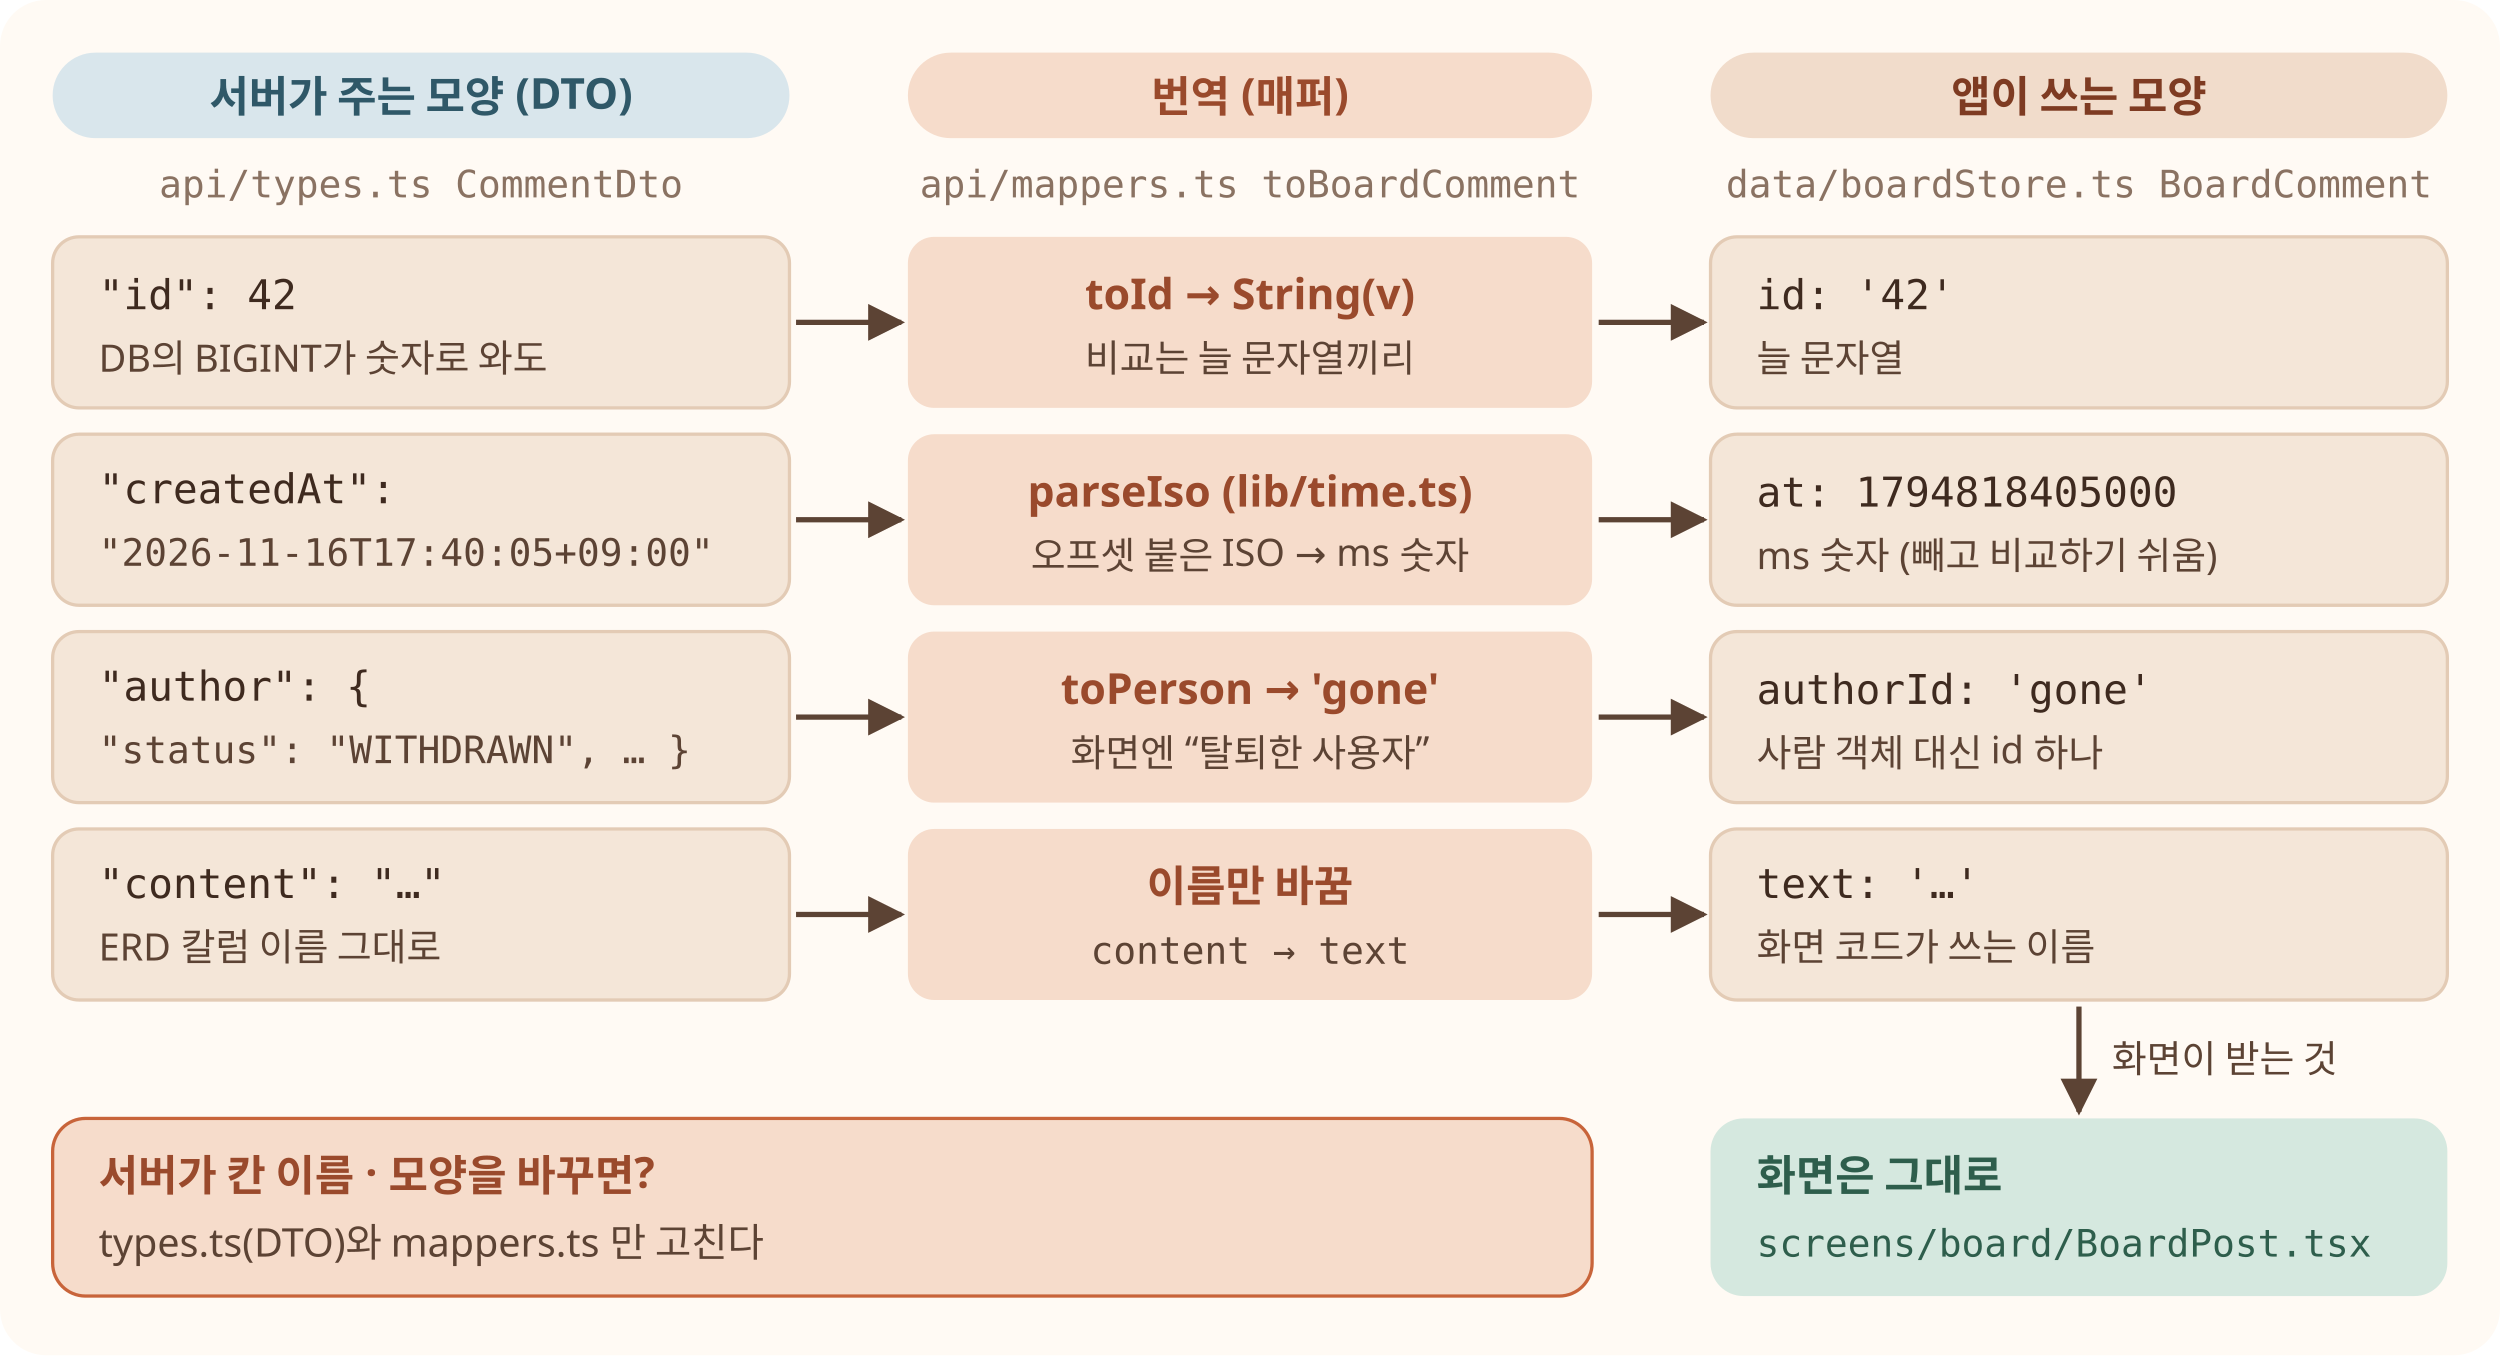
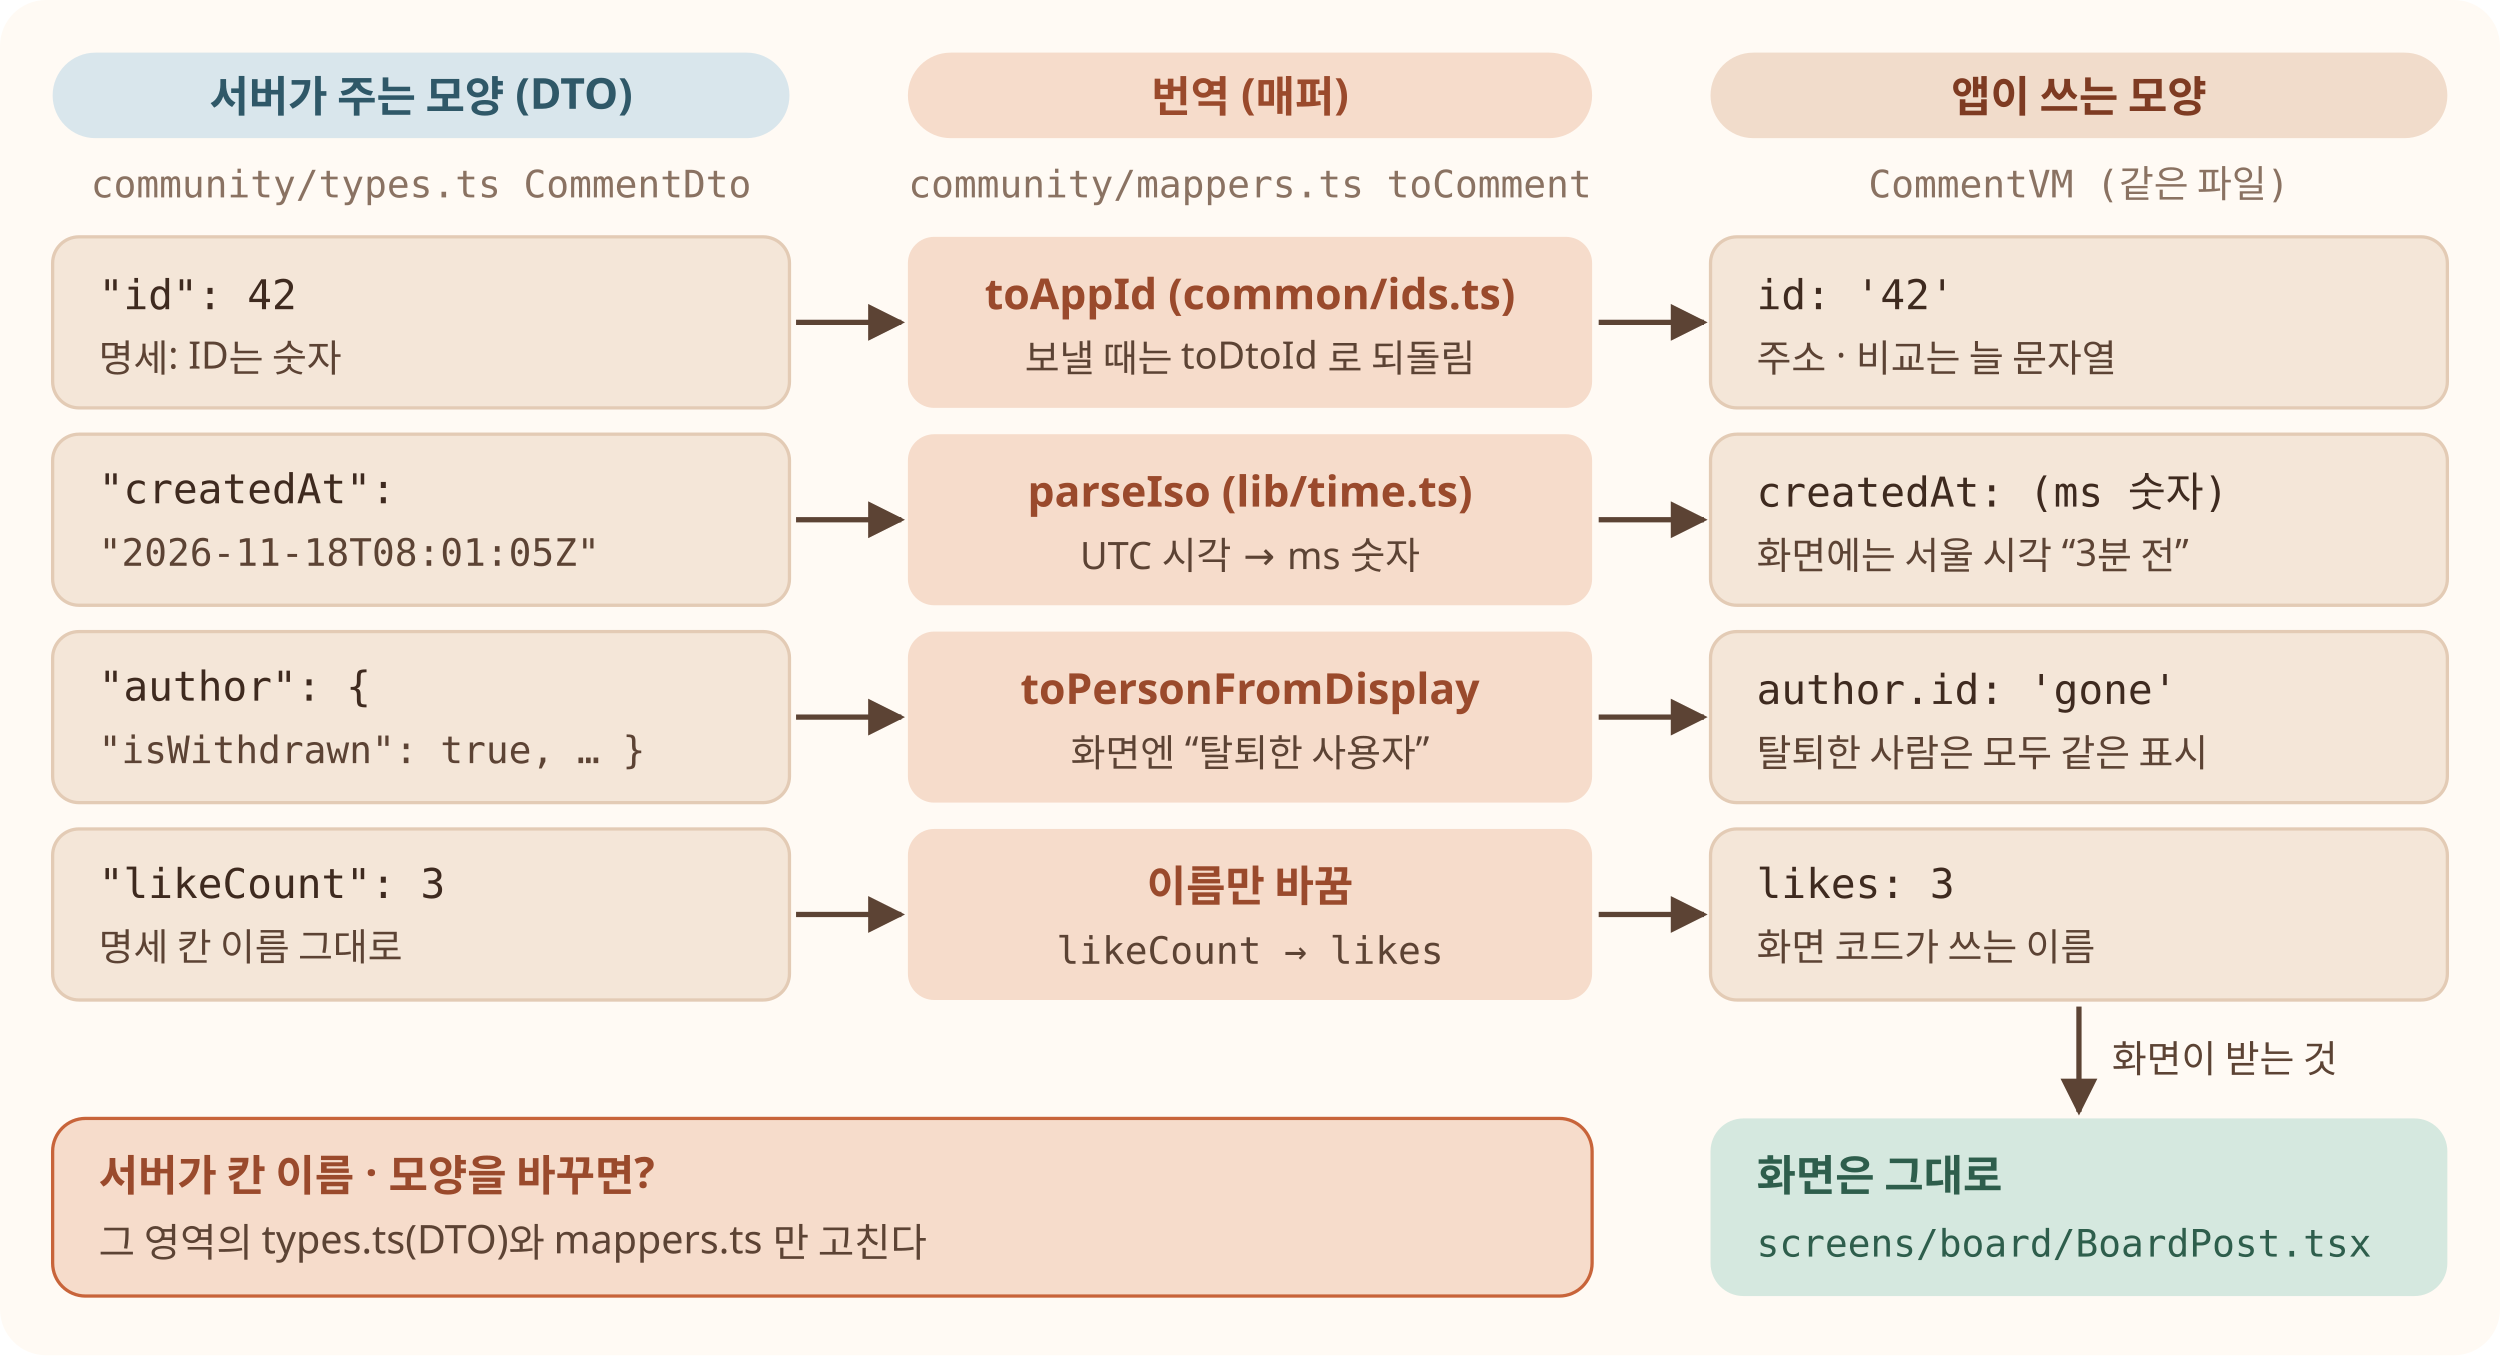
- <svg xmlns="http://www.w3.org/2000/svg" viewBox="0 0 760 412" width="760" height="412" role="img" aria-label="서버가 주는 댓글 모양(CommentDto)을 api/mappers.ts가 앱 모양(BoardComment)으로 번역한다. ID는 문자열로, ISO 날짜는 ms 숫자로, 탈퇴한 사람은 'gone'으로. 서버 모양이 바뀌면 매퍼만 고치고 화면은 그대로 둔다" font-family="'Noto Sans KR','Malgun Gothic','Apple SD Gothic Neo',sans-serif" font-size="13" style="fill:var(--ink,#3e2a1f)">
+ <svg xmlns="http://www.w3.org/2000/svg" viewBox="0 0 760 412" width="760" height="412" role="img" aria-label="서버가 주는 댓글 모양(CommentDto, 명세 그대로)을 api/community/mappers.ts의 toComment가 앱 모양(CommentVM)으로 번역한다. 숫자 ID는 문자열로, UTC 시각은 ms 숫자로, 탈퇴한 사람은 'gone'으로. 서버 모양이 바뀌면 매퍼만 고치고 화면은 그대로 둔다" font-family="'Noto Sans KR','Malgun Gothic','Apple SD Gothic Neo',sans-serif" font-size="13" style="fill:var(--ink,#3e2a1f)">
  <defs>
    <marker id="ah" viewBox="0 0 10 10" refX="9" refY="5" markerWidth="7" markerHeight="7" orient="auto-start-reverse">
      <path d="M0,0 L10,5 L0,10 z" style="fill:var(--ink-soft,#5c4334)" />
    </marker>
  </defs>
  <rect width="760" height="412" rx="14" style="fill:var(--fig-bg,#fffaf4)" />
  <rect x="16" y="16" width="224" height="26" rx="13" style="fill:var(--chip-sky-bg,#d9e6ec)" />
  <text x="128" y="34" text-anchor="middle" font-weight="700" style="fill:var(--chip-sky-fg,#2f5868)">서버가 주는 모양 (DTO)</text>
  <rect x="276" y="16" width="208" height="26" rx="13" style="fill:var(--accent-soft,#f6dccb)" />
  <text x="380" y="34" text-anchor="middle" font-weight="700" style="fill:var(--accent,#9a4a2c)">번역 (매퍼)</text>
  <rect x="520" y="16" width="224" height="26" rx="13" style="fill:var(--chip-clay-bg,#f1dccb)" />
  <text x="632" y="34" text-anchor="middle" font-weight="700" style="fill:var(--chip-clay-fg,#7e3b22)">앱이 쓰는 모양</text>
  <g font-size="11.5" font-family="'Nanum Gothic Coding','D2Coding',Consolas,monospace" text-anchor="middle" style="fill:var(--ink-mute,#8a7262)">
-     <text x="128" y="60">api/types.ts CommentDto</text>
-     <text x="380" y="60">api/mappers.ts toBoardComment</text>
-     <text x="632" y="60">data/boardStore.ts BoardComment</text>
+     <text x="128" y="60">community/types.ts CommentDto</text>
+     <text x="380" y="60">community/mappers.ts toComment</text>
+     <text x="632" y="60">CommentVM (같은 파일)</text>
  </g>
  <rect x="16" y="72" width="224" height="52" rx="8" style="fill:var(--box,#f4e6d8);stroke:var(--box-line,#e3cbb5)" />
  <text x="30" y="94" font-family="'Nanum Gothic Coding','D2Coding',Consolas,monospace" font-size="12.5">"id": 42</text>
-   <text x="30" y="113" font-size="11.5" style="fill:var(--ink-soft,#5c4334)">DB의 BIGINT가 숫자로 와도</text>
+   <text x="30" y="113" font-size="11.5" style="fill:var(--ink-soft,#5c4334)">명세: ID는 숫자</text>
  <line x1="242" y1="98" x2="274" y2="98" style="stroke:var(--ink-soft,#5c4334)" stroke-width="1.6" marker-end="url(#ah)" />
  <rect x="276" y="72" width="208" height="52" rx="8" style="fill:var(--accent-soft,#f6dccb)" />
-   <text x="380" y="94" text-anchor="middle" font-weight="700" style="fill:var(--accent,#9a4a2c)">toId → String(v)</text>
-   <text x="380" y="113" text-anchor="middle" font-size="11.5" style="fill:var(--ink-soft,#5c4334)">비교는 늘 문자열끼리</text>
+   <text x="380" y="94" text-anchor="middle" font-weight="700" style="fill:var(--accent,#9a4a2c)">toAppId (common/ids.ts)</text>
+   <text x="380" y="113" text-anchor="middle" font-size="11.5" style="fill:var(--ink-soft,#5c4334)">보낼 때는 toDtoId 로 되돌림</text>
  <line x1="486" y1="98" x2="518" y2="98" style="stroke:var(--ink-soft,#5c4334)" stroke-width="1.6" marker-end="url(#ah)" />
  <rect x="520" y="72" width="224" height="52" rx="8" style="fill:var(--box,#f4e6d8);stroke:var(--box-line,#e3cbb5)" />
  <text x="534" y="94" font-family="'Nanum Gothic Coding','D2Coding',Consolas,monospace" font-size="12.5">id: '42'</text>
-   <text x="534" y="113" font-size="11.5" style="fill:var(--ink-soft,#5c4334)">늘 문자열</text>
+   <text x="534" y="113" font-size="11.5" style="fill:var(--ink-soft,#5c4334)">주소 · 비교는 늘 문자열</text>
  <rect x="16" y="132" width="224" height="52" rx="8" style="fill:var(--box,#f4e6d8);stroke:var(--box-line,#e3cbb5)" />
  <text x="30" y="153" font-family="'Nanum Gothic Coding','D2Coding',Consolas,monospace" font-size="12.5">"createdAt":</text>
-   <text x="30" y="172" font-family="'Nanum Gothic Coding','D2Coding',Consolas,monospace" font-size="11.5" style="fill:var(--ink-soft,#5c4334)">"2026-11-16T17:40:05+09:00"</text>
+   <text x="30" y="172" font-family="'Nanum Gothic Coding','D2Coding',Consolas,monospace" font-size="11.5" style="fill:var(--ink-soft,#5c4334)">"2026-11-18T08:01:05Z"</text>
  <line x1="242" y1="158" x2="274" y2="158" style="stroke:var(--ink-soft,#5c4334)" stroke-width="1.6" marker-end="url(#ah)" />
  <rect x="276" y="132" width="208" height="52" rx="8" style="fill:var(--accent-soft,#f6dccb)" />
  <text x="380" y="154" text-anchor="middle" font-weight="700" style="fill:var(--accent,#9a4a2c)">parseIso (lib/time.ts)</text>
-   <text x="380" y="173" text-anchor="middle" font-size="11.5" style="fill:var(--ink-soft,#5c4334)">오프셋 붙은 ISO → ms 숫자</text>
+   <text x="380" y="173" text-anchor="middle" font-size="11.5" style="fill:var(--ink-soft,#5c4334)">UTC 시각 → ms 숫자</text>
  <line x1="486" y1="158" x2="518" y2="158" style="stroke:var(--ink-soft,#5c4334)" stroke-width="1.6" marker-end="url(#ah)" />
  <rect x="520" y="132" width="224" height="52" rx="8" style="fill:var(--box,#f4e6d8);stroke:var(--box-line,#e3cbb5)" />
-   <text x="534" y="154" font-family="'Nanum Gothic Coding','D2Coding',Consolas,monospace" font-size="12.5">at: 1794818405000</text>
-   <text x="534" y="173" font-size="11.5" style="fill:var(--ink-soft,#5c4334)">ms 숫자 (빼고 비교하기 쉬움)</text>
+   <text x="534" y="154" font-family="'Nanum Gothic Coding','D2Coding',Consolas,monospace" font-size="12.5">createdAt: (ms 숫자)</text>
+   <text x="534" y="173" font-size="11.5" style="fill:var(--ink-soft,#5c4334)">화면에는 서울 시각 “3분 전”</text>
  <rect x="16" y="192" width="224" height="52" rx="8" style="fill:var(--box,#f4e6d8);stroke:var(--box-line,#e3cbb5)" />
  <text x="30" y="213" font-family="'Nanum Gothic Coding','D2Coding',Consolas,monospace" font-size="12.5">"author": {</text>
-   <text x="30" y="232" font-family="'Nanum Gothic Coding','D2Coding',Consolas,monospace" font-size="11.5" style="fill:var(--ink-soft,#5c4334)">  "status": "WITHDRAWN", … }</text>
+   <text x="30" y="232" font-family="'Nanum Gothic Coding','D2Coding',Consolas,monospace" font-size="11.5" style="fill:var(--ink-soft,#5c4334)">  "isWithdrawn": true, … }</text>
  <line x1="242" y1="218" x2="274" y2="218" style="stroke:var(--ink-soft,#5c4334)" stroke-width="1.6" marker-end="url(#ah)" />
  <rect x="276" y="192" width="208" height="52" rx="8" style="fill:var(--accent-soft,#f6dccb)" />
-   <text x="380" y="214" text-anchor="middle" font-weight="700" style="fill:var(--accent,#9a4a2c)">toPerson → 'gone'</text>
+   <text x="380" y="214" text-anchor="middle" font-weight="700" style="fill:var(--accent,#9a4a2c)">toPersonFromDisplay</text>
  <text x="380" y="233" text-anchor="middle" font-size="11.5" style="fill:var(--ink-soft,#5c4334)">화면엔 “탈퇴한 사용자”</text>
  <line x1="486" y1="218" x2="518" y2="218" style="stroke:var(--ink-soft,#5c4334)" stroke-width="1.6" marker-end="url(#ah)" />
  <rect x="520" y="192" width="224" height="52" rx="8" style="fill:var(--box,#f4e6d8);stroke:var(--box-line,#e3cbb5)" />
-   <text x="534" y="214" font-family="'Nanum Gothic Coding','D2Coding',Consolas,monospace" font-size="12.5">authorId: 'gone'</text>
-   <text x="534" y="233" font-size="11.5" style="fill:var(--ink-soft,#5c4334)">사람 객체 대신 id 하나</text>
+   <text x="534" y="214" font-family="'Nanum Gothic Coding','D2Coding',Consolas,monospace" font-size="12.5">author.id: 'gone'</text>
+   <text x="534" y="233" font-size="11.5" style="fill:var(--ink-soft,#5c4334)">탈퇴한 사람은 모두 같은 표시</text>
  <rect x="16" y="252" width="224" height="52" rx="8" style="fill:var(--box,#f4e6d8);stroke:var(--box-line,#e3cbb5)" />
-   <text x="30" y="273" font-family="'Nanum Gothic Coding','D2Coding',Consolas,monospace" font-size="12.5">"content": "…"</text>
-   <text x="30" y="292" font-size="11.5" style="fill:var(--ink-soft,#5c4334)">ERD 칼럼 이름 그대로</text>
+   <text x="30" y="273" font-family="'Nanum Gothic Coding','D2Coding',Consolas,monospace" font-size="12.5">"likeCount": 3</text>
+   <text x="30" y="292" font-size="11.5" style="fill:var(--ink-soft,#5c4334)">명세 칸 이름 그대로</text>
  <line x1="242" y1="278" x2="274" y2="278" style="stroke:var(--ink-soft,#5c4334)" stroke-width="1.6" marker-end="url(#ah)" />
  <rect x="276" y="252" width="208" height="52" rx="8" style="fill:var(--accent-soft,#f6dccb)" />
  <text x="380" y="274" text-anchor="middle" font-weight="700" style="fill:var(--accent,#9a4a2c)">이름만 바꿈</text>
-   <text x="380" y="293" text-anchor="middle" font-size="11.5" font-family="'Nanum Gothic Coding','D2Coding',Consolas,monospace" style="fill:var(--ink-soft,#5c4334)">content → text</text>
+   <text x="380" y="293" text-anchor="middle" font-size="11.5" font-family="'Nanum Gothic Coding','D2Coding',Consolas,monospace" style="fill:var(--ink-soft,#5c4334)">likeCount → likes</text>
  <line x1="486" y1="278" x2="518" y2="278" style="stroke:var(--ink-soft,#5c4334)" stroke-width="1.6" marker-end="url(#ah)" />
  <rect x="520" y="252" width="224" height="52" rx="8" style="fill:var(--box,#f4e6d8);stroke:var(--box-line,#e3cbb5)" />
-   <text x="534" y="273" font-family="'Nanum Gothic Coding','D2Coding',Consolas,monospace" font-size="12.5">text: '…'</text>
+   <text x="534" y="273" font-family="'Nanum Gothic Coding','D2Coding',Consolas,monospace" font-size="12.5">likes: 3</text>
  <text x="534" y="292" font-size="11.5" style="fill:var(--ink-soft,#5c4334)">화면 코드가 쓰는 이름</text>
  <line x1="632" y1="306" x2="632" y2="338" style="stroke:var(--ink-soft,#5c4334)" stroke-width="1.6" marker-end="url(#ah)" />
  <text x="642" y="326" font-size="11.5" style="fill:var(--ink-soft,#5c4334)">화면이 받는 것</text>
  <rect x="16" y="340" width="468" height="54" rx="10" style="fill:var(--accent-soft,#f6dccb);stroke:var(--cta,#c8643a)" />
  <text x="30" y="362" font-weight="700" style="fill:var(--accent,#9a4a2c)">서버가 칸 이름 · 모양을 바꾸면?</text>
-   <text x="30" y="382" font-size="12" style="fill:var(--ink-soft,#5c4334)">types.ts(DTO)와 mappers.ts 만 고친다</text>
+   <text x="30" y="382" font-size="12" style="fill:var(--ink-soft,#5c4334)">그 영역의 types.ts(DTO)와 mappers.ts 만 고친다</text>
  <rect x="520" y="340" width="224" height="54" rx="10" style="fill:var(--chip-mint-bg,#d5e8df)" />
  <text x="534" y="362" font-weight="700" style="fill:var(--chip-mint-fg,#2e5e4c)">화면은 그대로</text>
  <text x="534" y="382" font-size="11.5" font-family="'Nanum Gothic Coding','D2Coding',Consolas,monospace" style="fill:var(--chip-mint-fg,#2e5e4c)">screens/board/BoardPost.tsx</text>
</svg>
